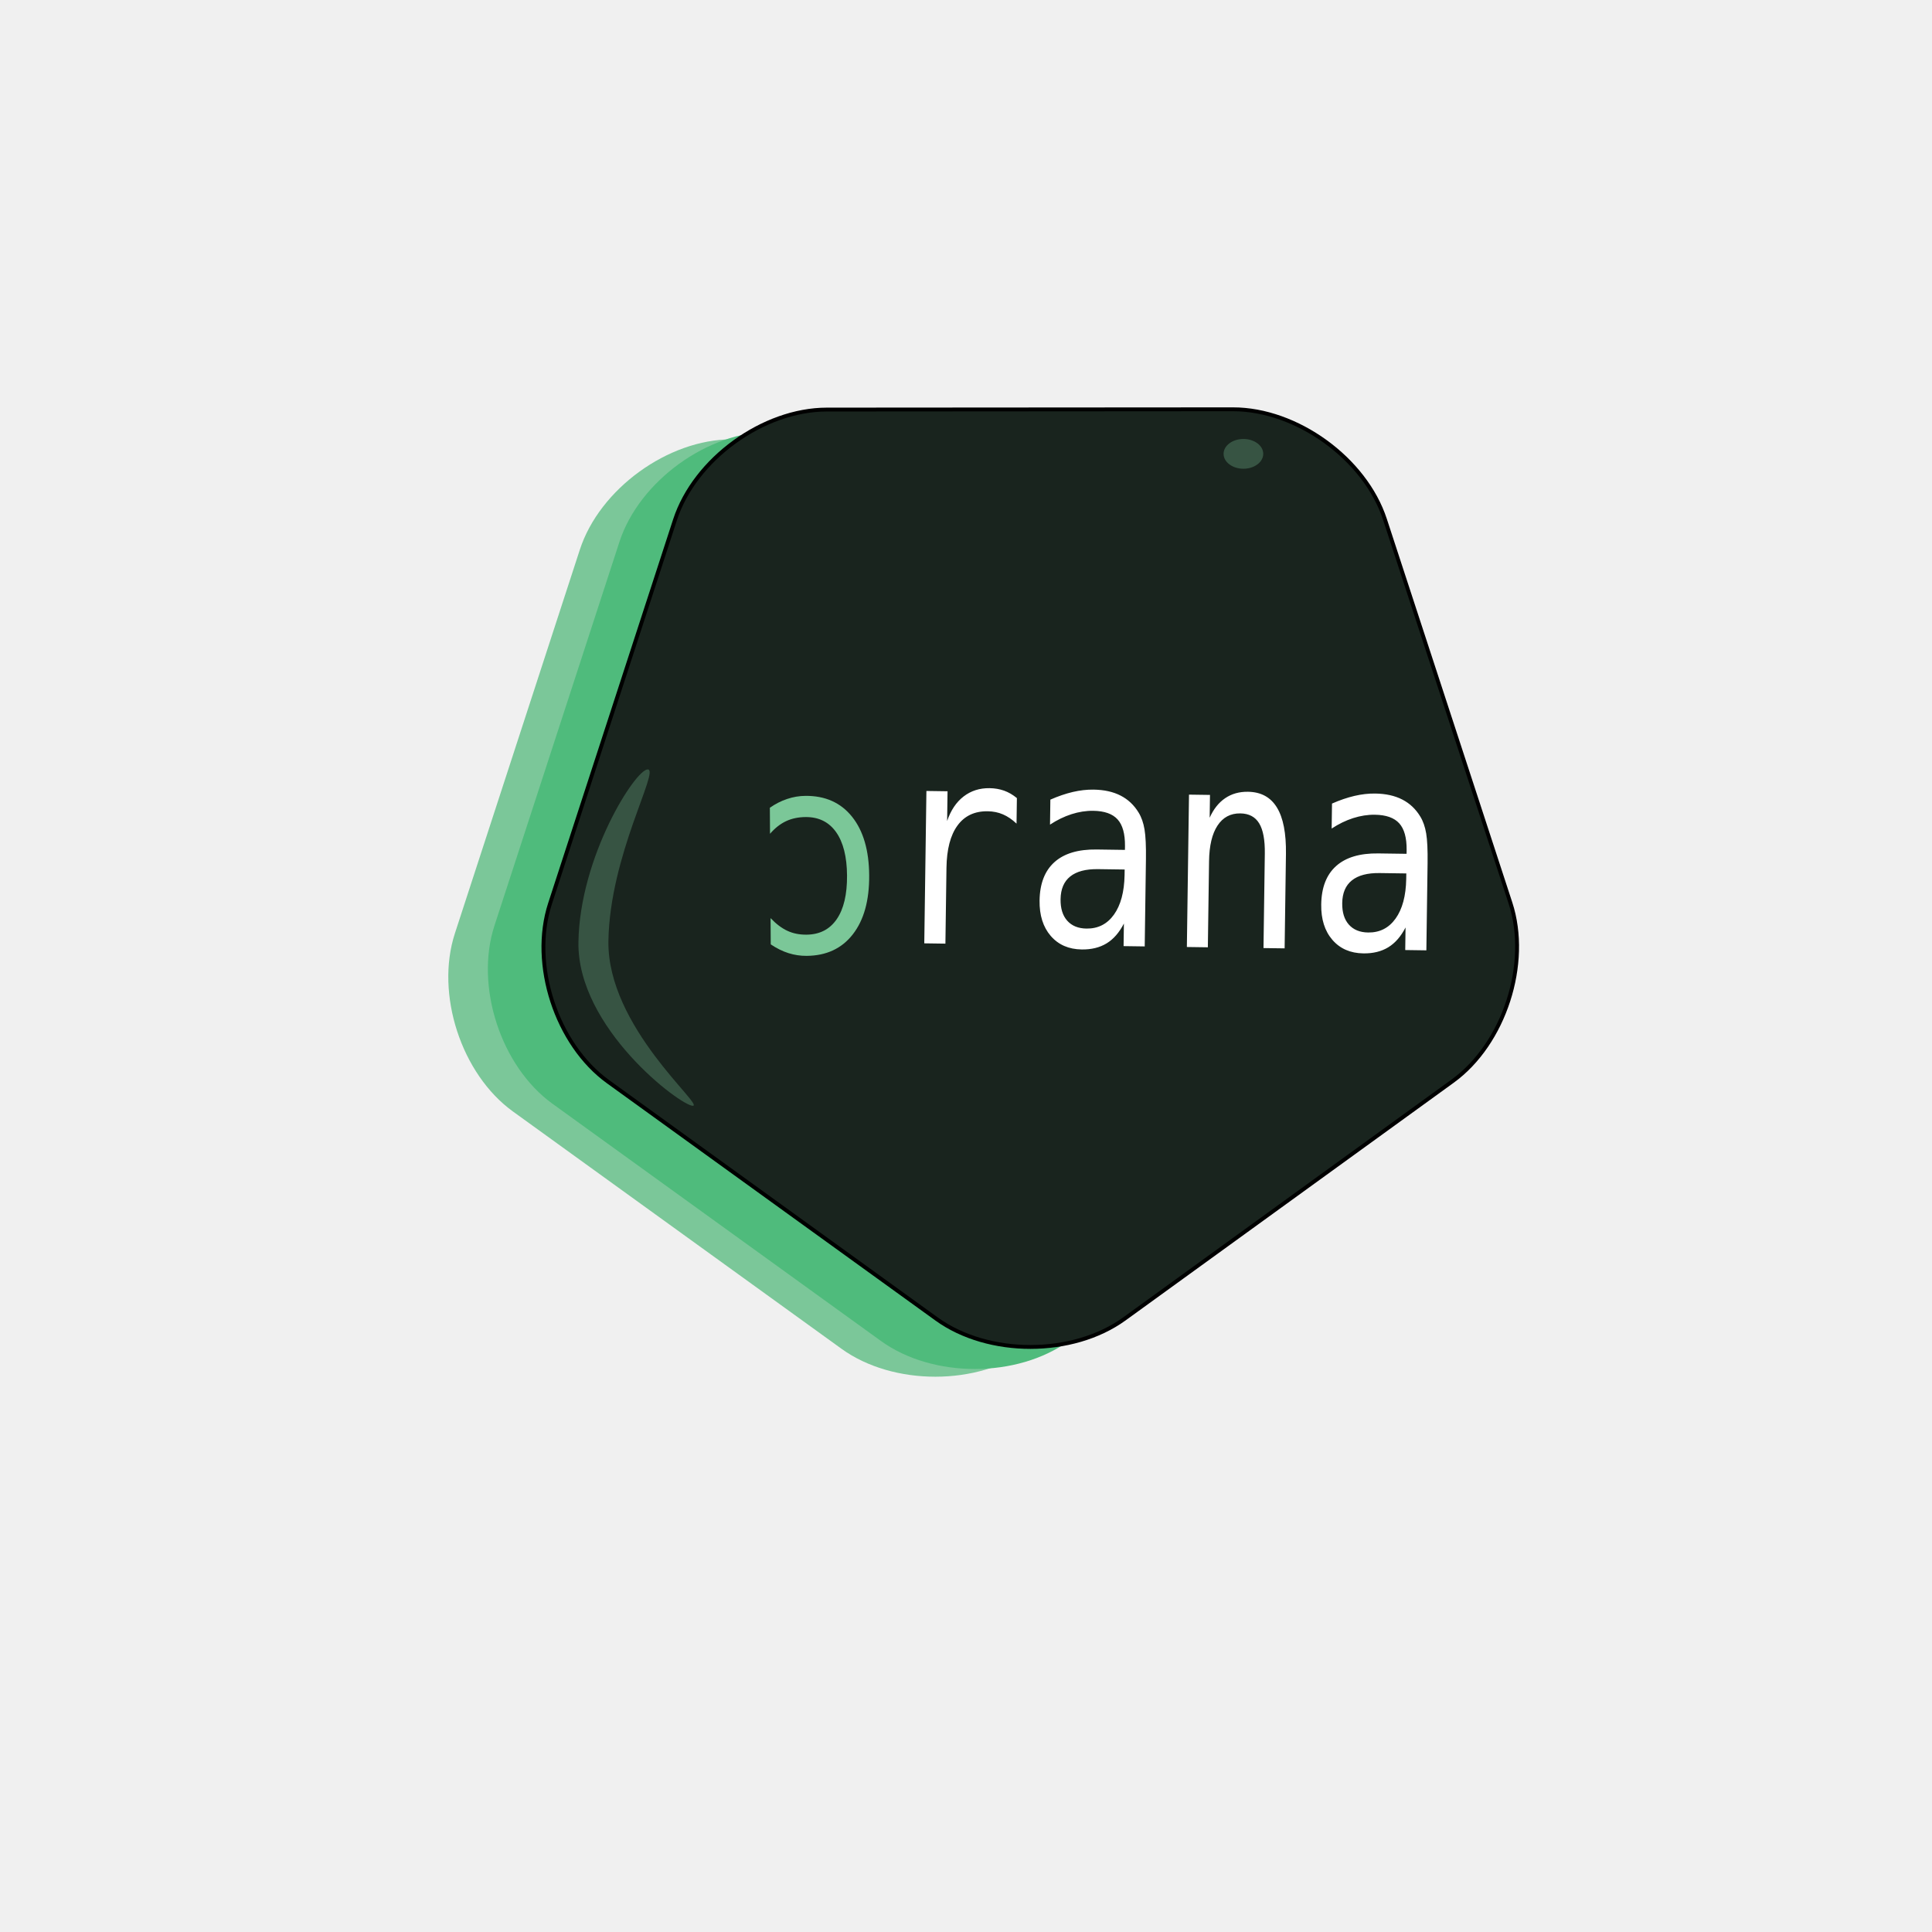
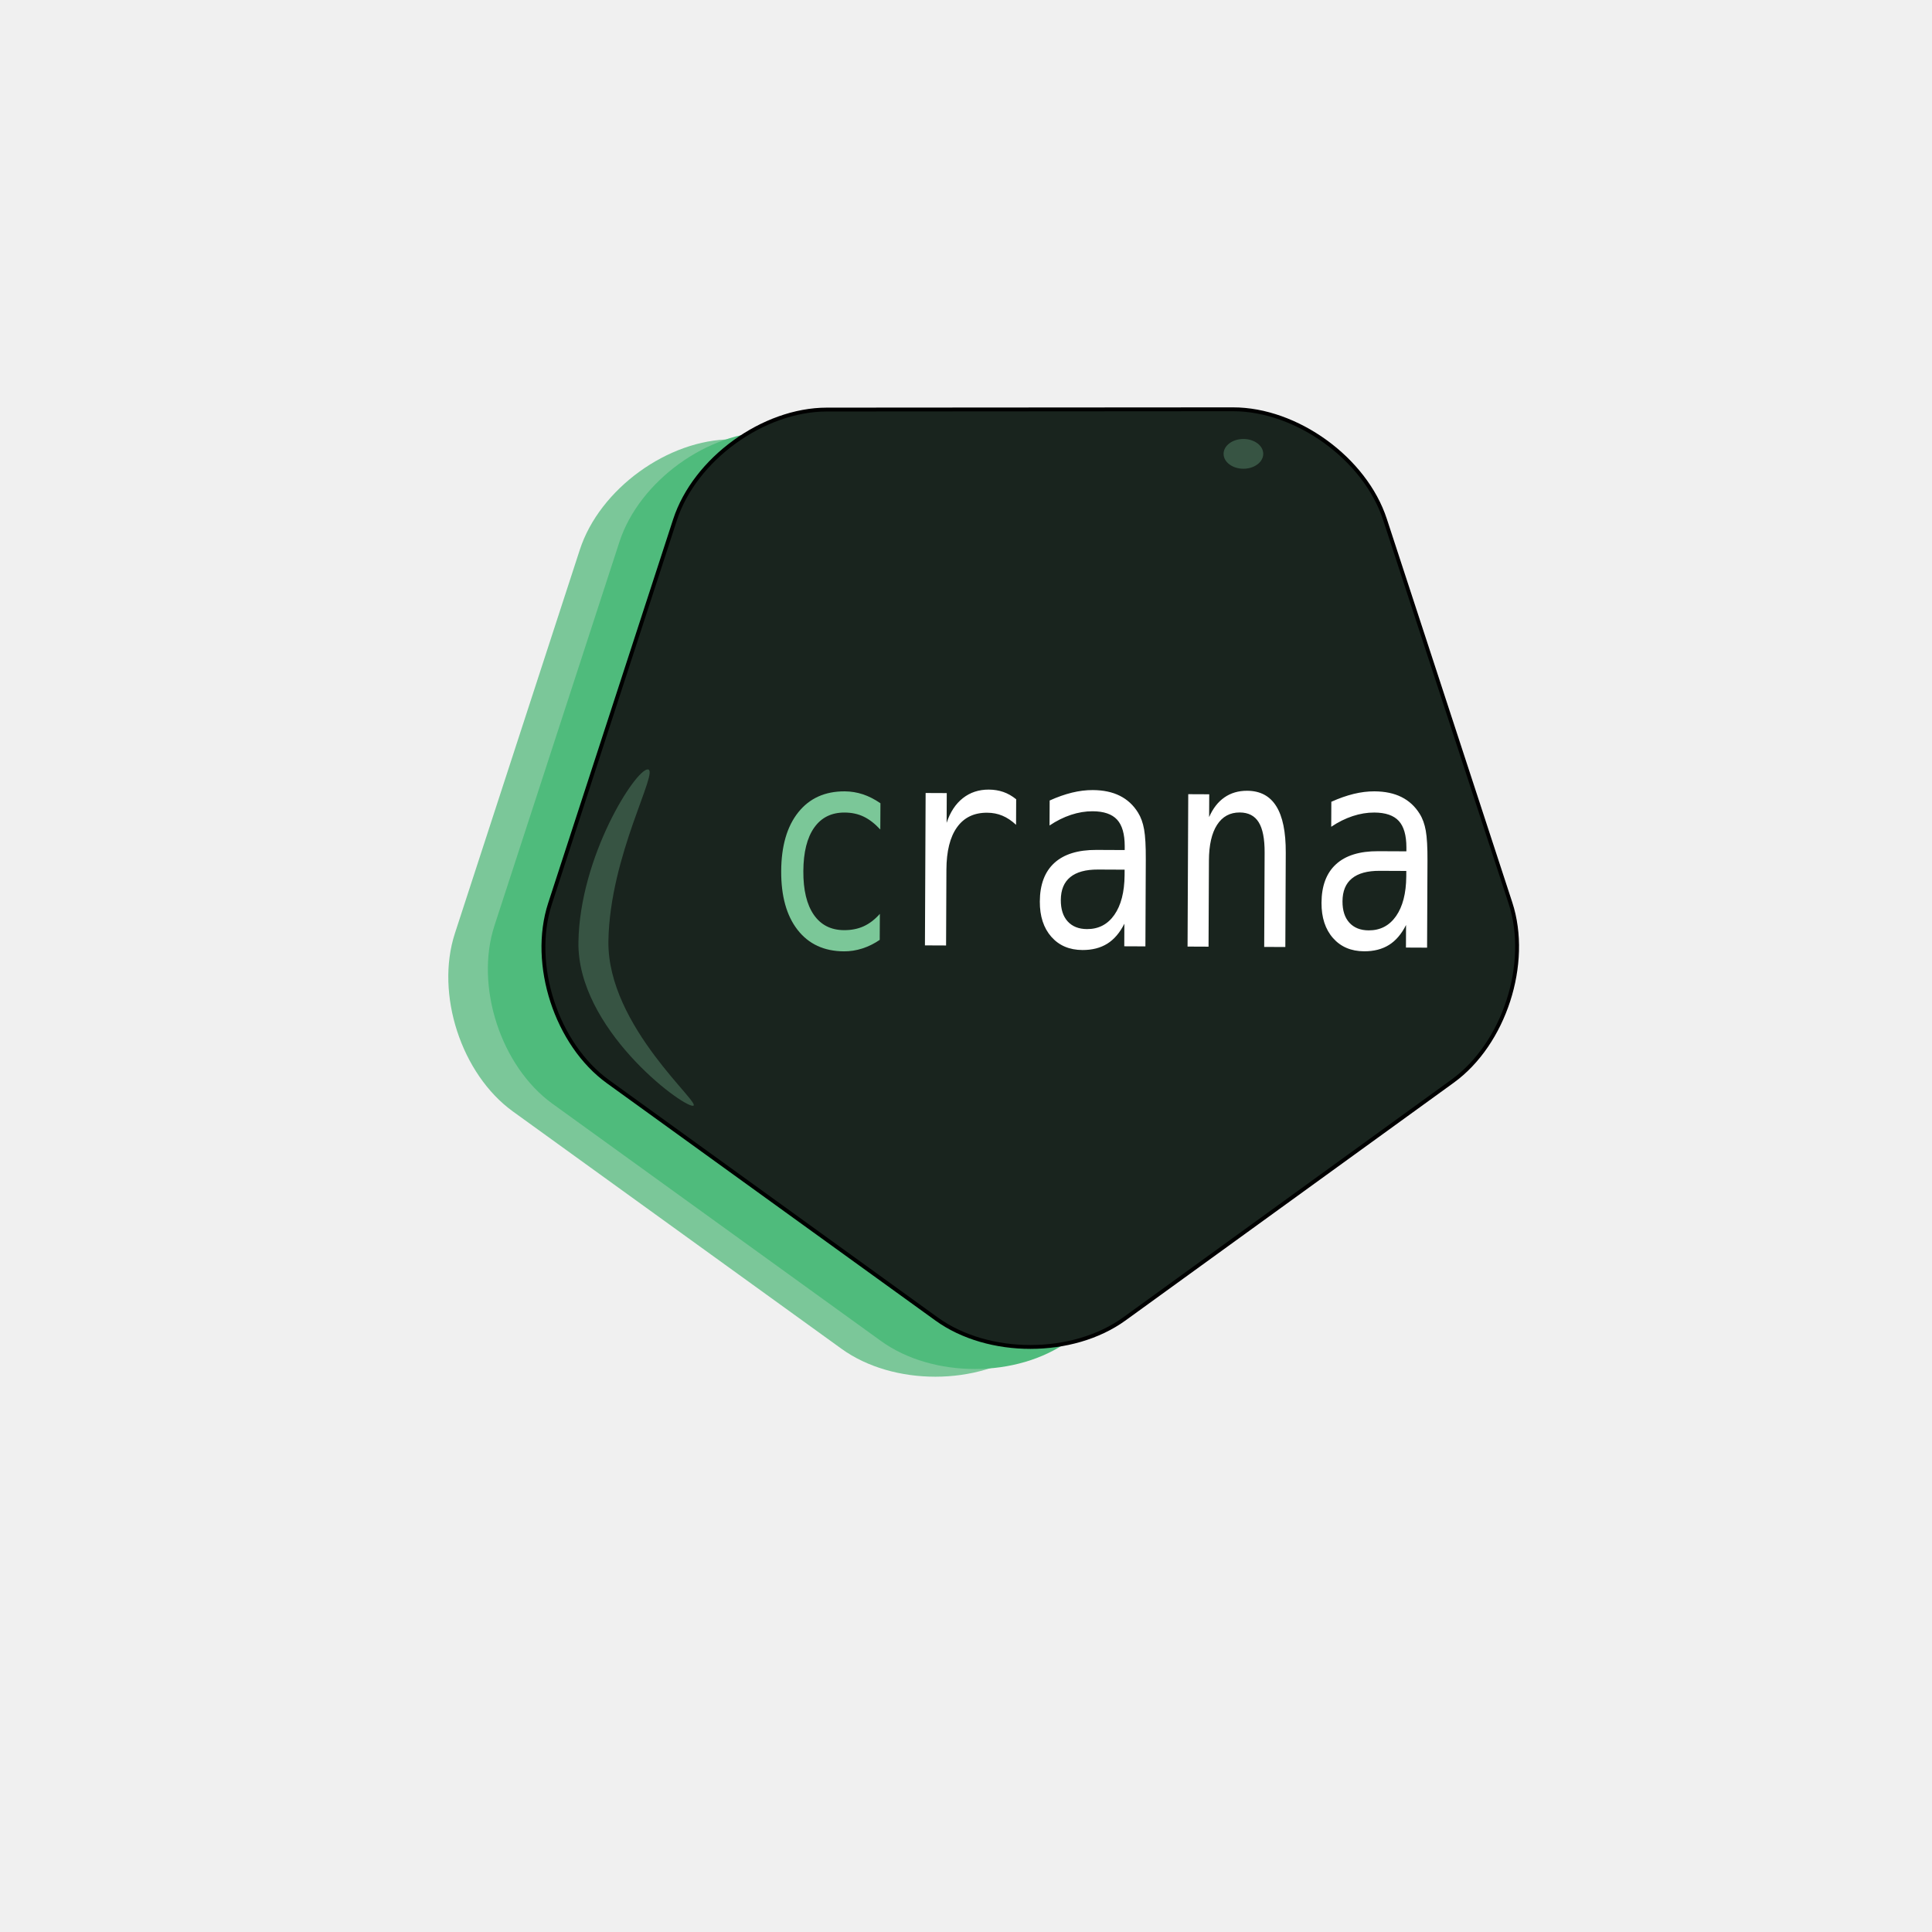
<svg xmlns="http://www.w3.org/2000/svg" version="1.1" id="base" x="0px" y="0px" width="500px" height="500px" viewBox="0 0 500 500" enable-background="new 0 0 500 500" xml:space="preserve">
  <g id="light-green">
    <path fill="#7BC799" d="M294.479,113.627c16.5-0.011,34.197,12.811,39.327,28.493l32.477,99.276   c5.13,15.682-1.606,36.432-14.969,46.111l-84.93,61.516c-13.362,9.679-35.24,9.693-48.616,0.033l-85.013-61.4   c-13.376-9.66-20.14-30.401-15.031-46.09l32.343-99.321c5.109-15.689,22.789-28.535,39.289-28.546L294.479,113.627z" />
  </g>
  <g id="green">
    <path fill="#4FBB7C" d="M304.717,111.627c16.5-0.011,34.197,12.811,39.327,28.493l32.477,99.276   c5.13,15.682-1.606,36.432-14.969,46.111l-84.93,61.516c-13.362,9.679-35.24,9.693-48.616,0.033l-85.013-61.4   c-13.376-9.66-20.14-30.401-15.031-46.09l32.343-99.321c5.109-15.689,22.789-28.535,39.289-28.546L304.717,111.627z" />
  </g>
  <g id="heavy-green">
    <path fill="#19241E" d="M319.098,105.924c16.5-0.011,34.197,12.811,39.327,28.493l32.478,99.276   c5.13,15.682-1.606,36.432-14.969,46.111l-84.931,61.516c-13.362,9.679-35.24,9.693-48.616,0.032l-85.013-61.399   c-13.376-9.661-20.14-30.402-15.031-46.091l32.343-99.321c5.109-15.689,22.789-28.535,39.289-28.546L319.098,105.924z" />
    <path fill="none" stroke="#000000" stroke-miterlimit="10" d="M319.098,105.924c16.5-0.011,34.197,12.811,39.327,28.493   l32.478,99.276c5.13,15.682-1.606,36.432-14.969,46.111l-84.931,61.516c-13.362,9.679-35.24,9.693-48.616,0.032l-85.013-61.399   c-13.376-9.661-20.14-30.402-15.031-46.091l32.343-99.321c5.109-15.689,22.789-28.535,39.289-28.546L319.098,105.924z" />
  </g>
  <path id="shadow-left" opacity="0.3" fill="#7BC799" d="M167.639,199.125c3.166,0.046-9.861,22.225-10.182,44.444  c-0.321,22.219,24.986,42.653,21.821,42.607s-29.901-20.09-29.58-42.309C150.018,221.647,164.474,199.079,167.639,199.125z" />
  <ellipse id="shadow-right" opacity="0.3" fill="#7BC799" cx="321.795" cy="117.458" rx="5.132" ry="3.852" />
-   <text transform="matrix(0.8394 0.0117 -0.014 0.9999 228.4995 243.9863)" fill="#FFFFFF" font-family="'Consolas'" font-size="72.117">rana</text>
-   <text transform="matrix(-0.8395 0.0055 -0.0065 -1 230.5879 206.8398)" fill="#7BC798" font-family="'Consolas'" font-size="72.117">c</text>
+   <text transform="matrix(0.8395 0.0038 -0.0045 1 228.6694 244.6162)" fill="#FFFFFF" font-family="'Consolas'" font-size="72.117">rana</text>
+   <text transform="matrix(0.8395 0.0044 -0.0053 1 196.2969 245.0762)" fill="#7BC798" font-family="'Consolas'" font-size="72.117">c</text>
</svg>
